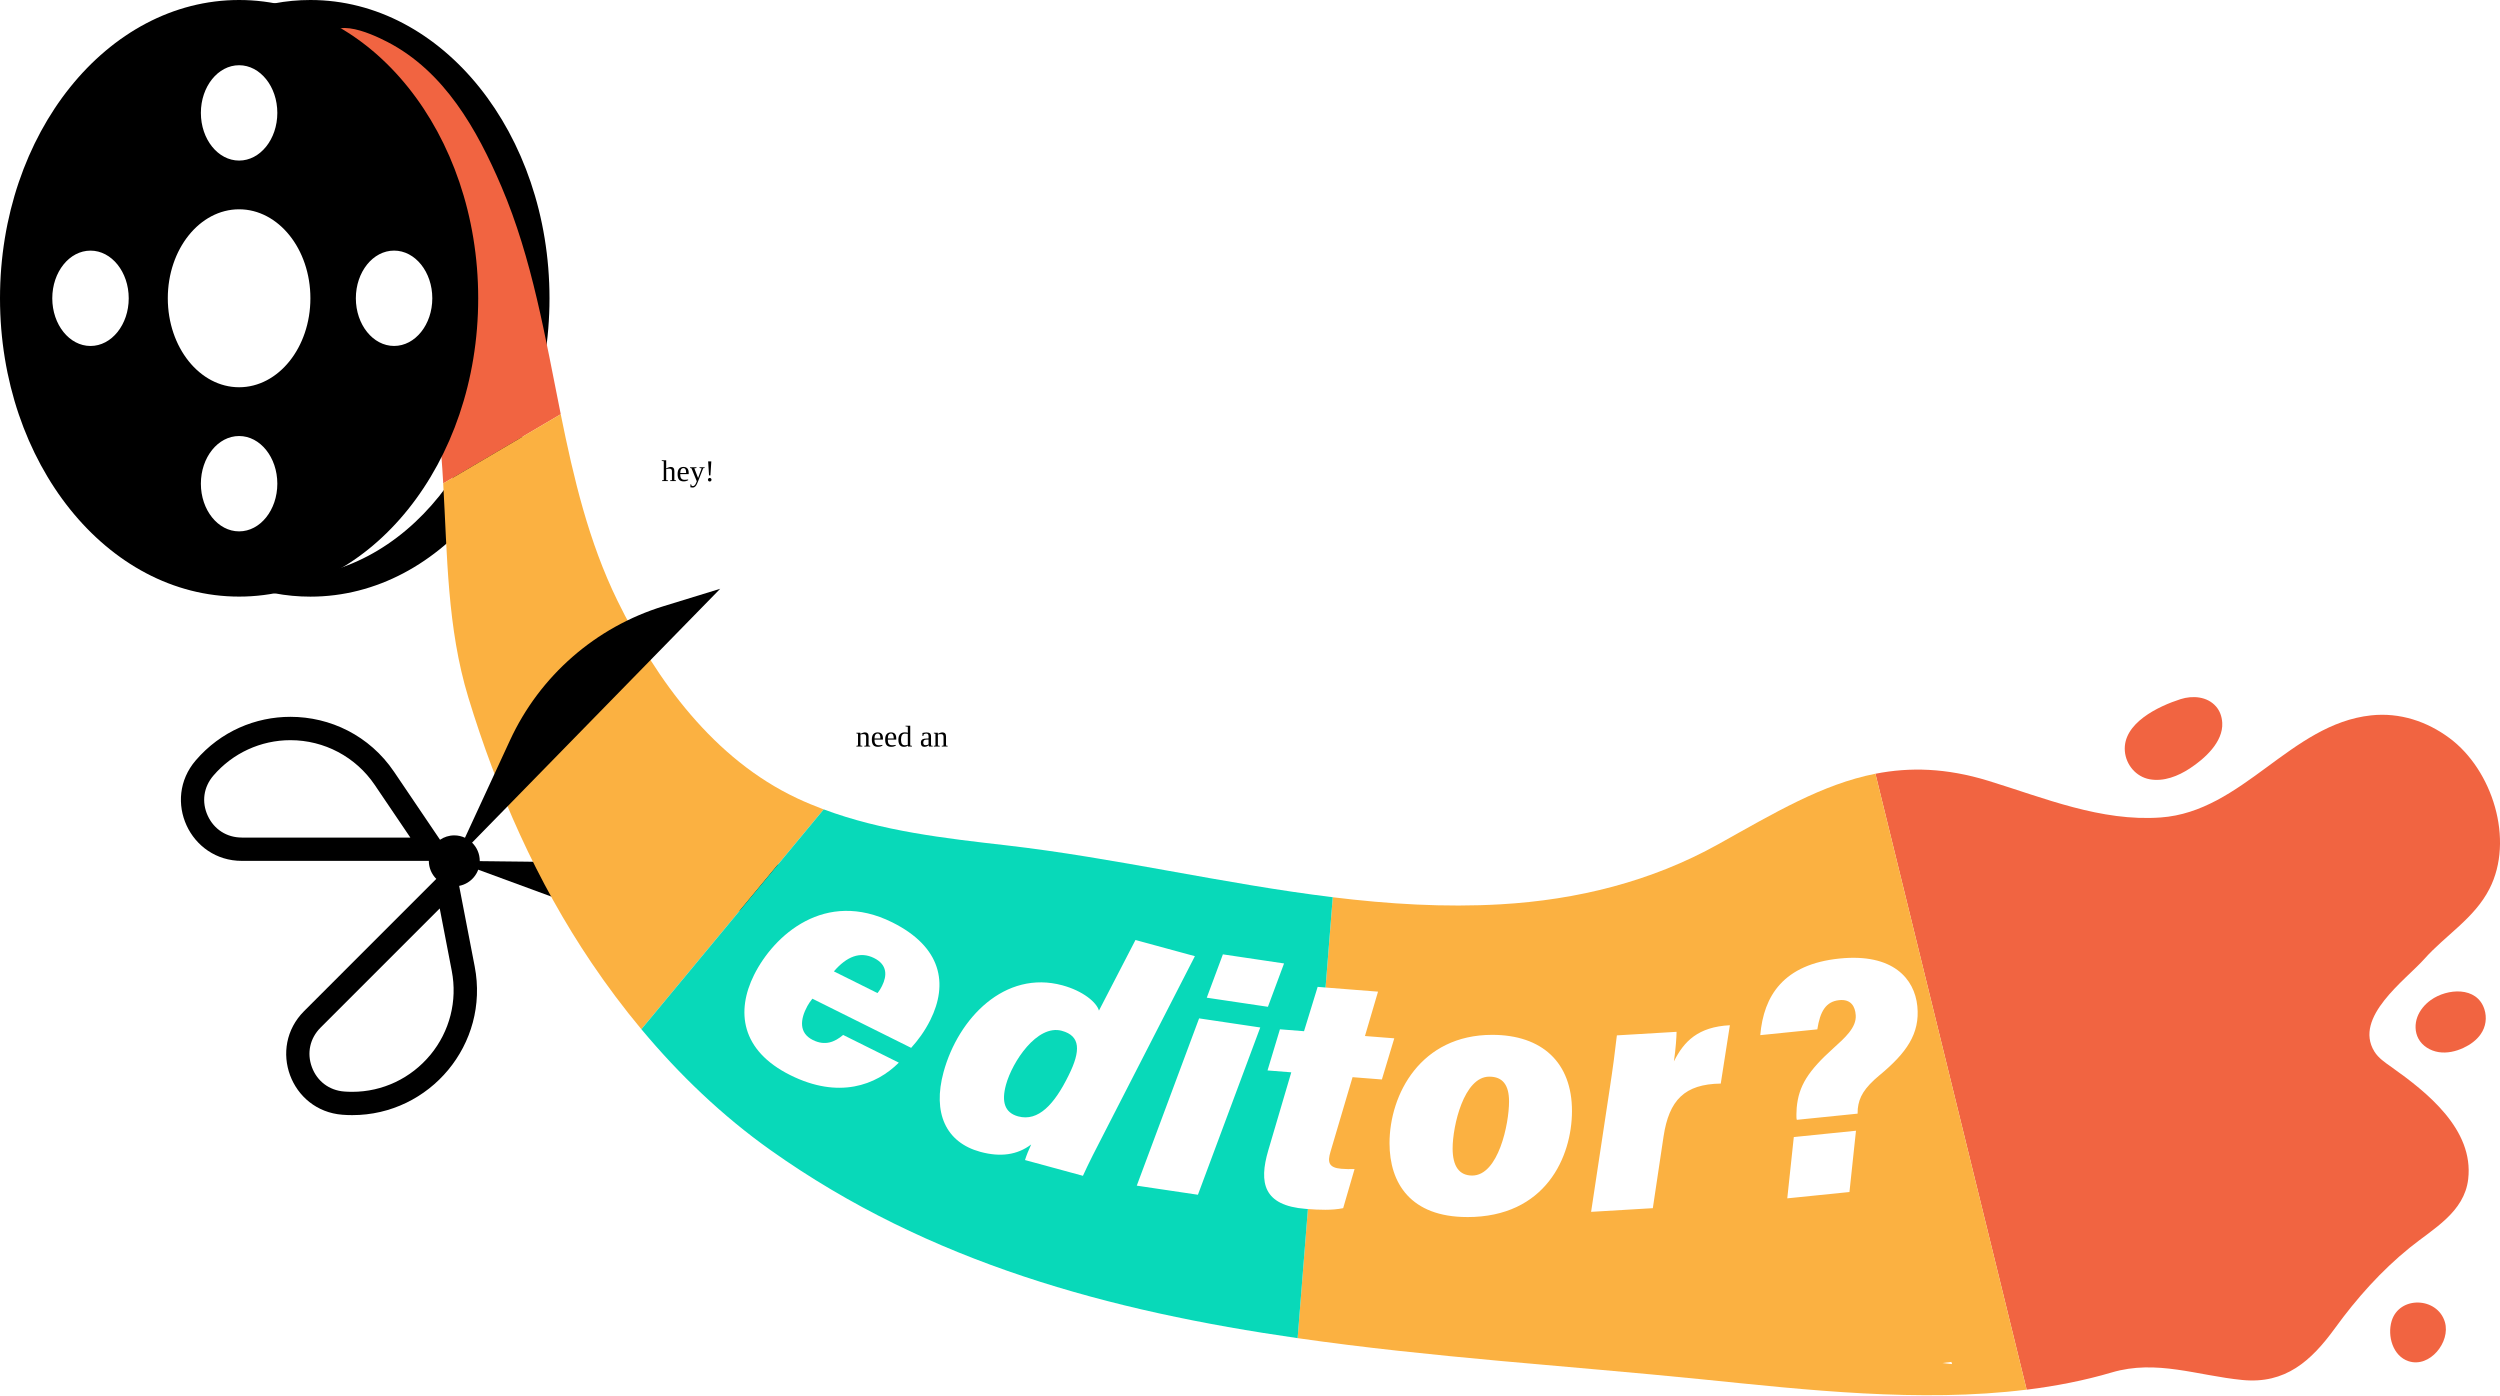
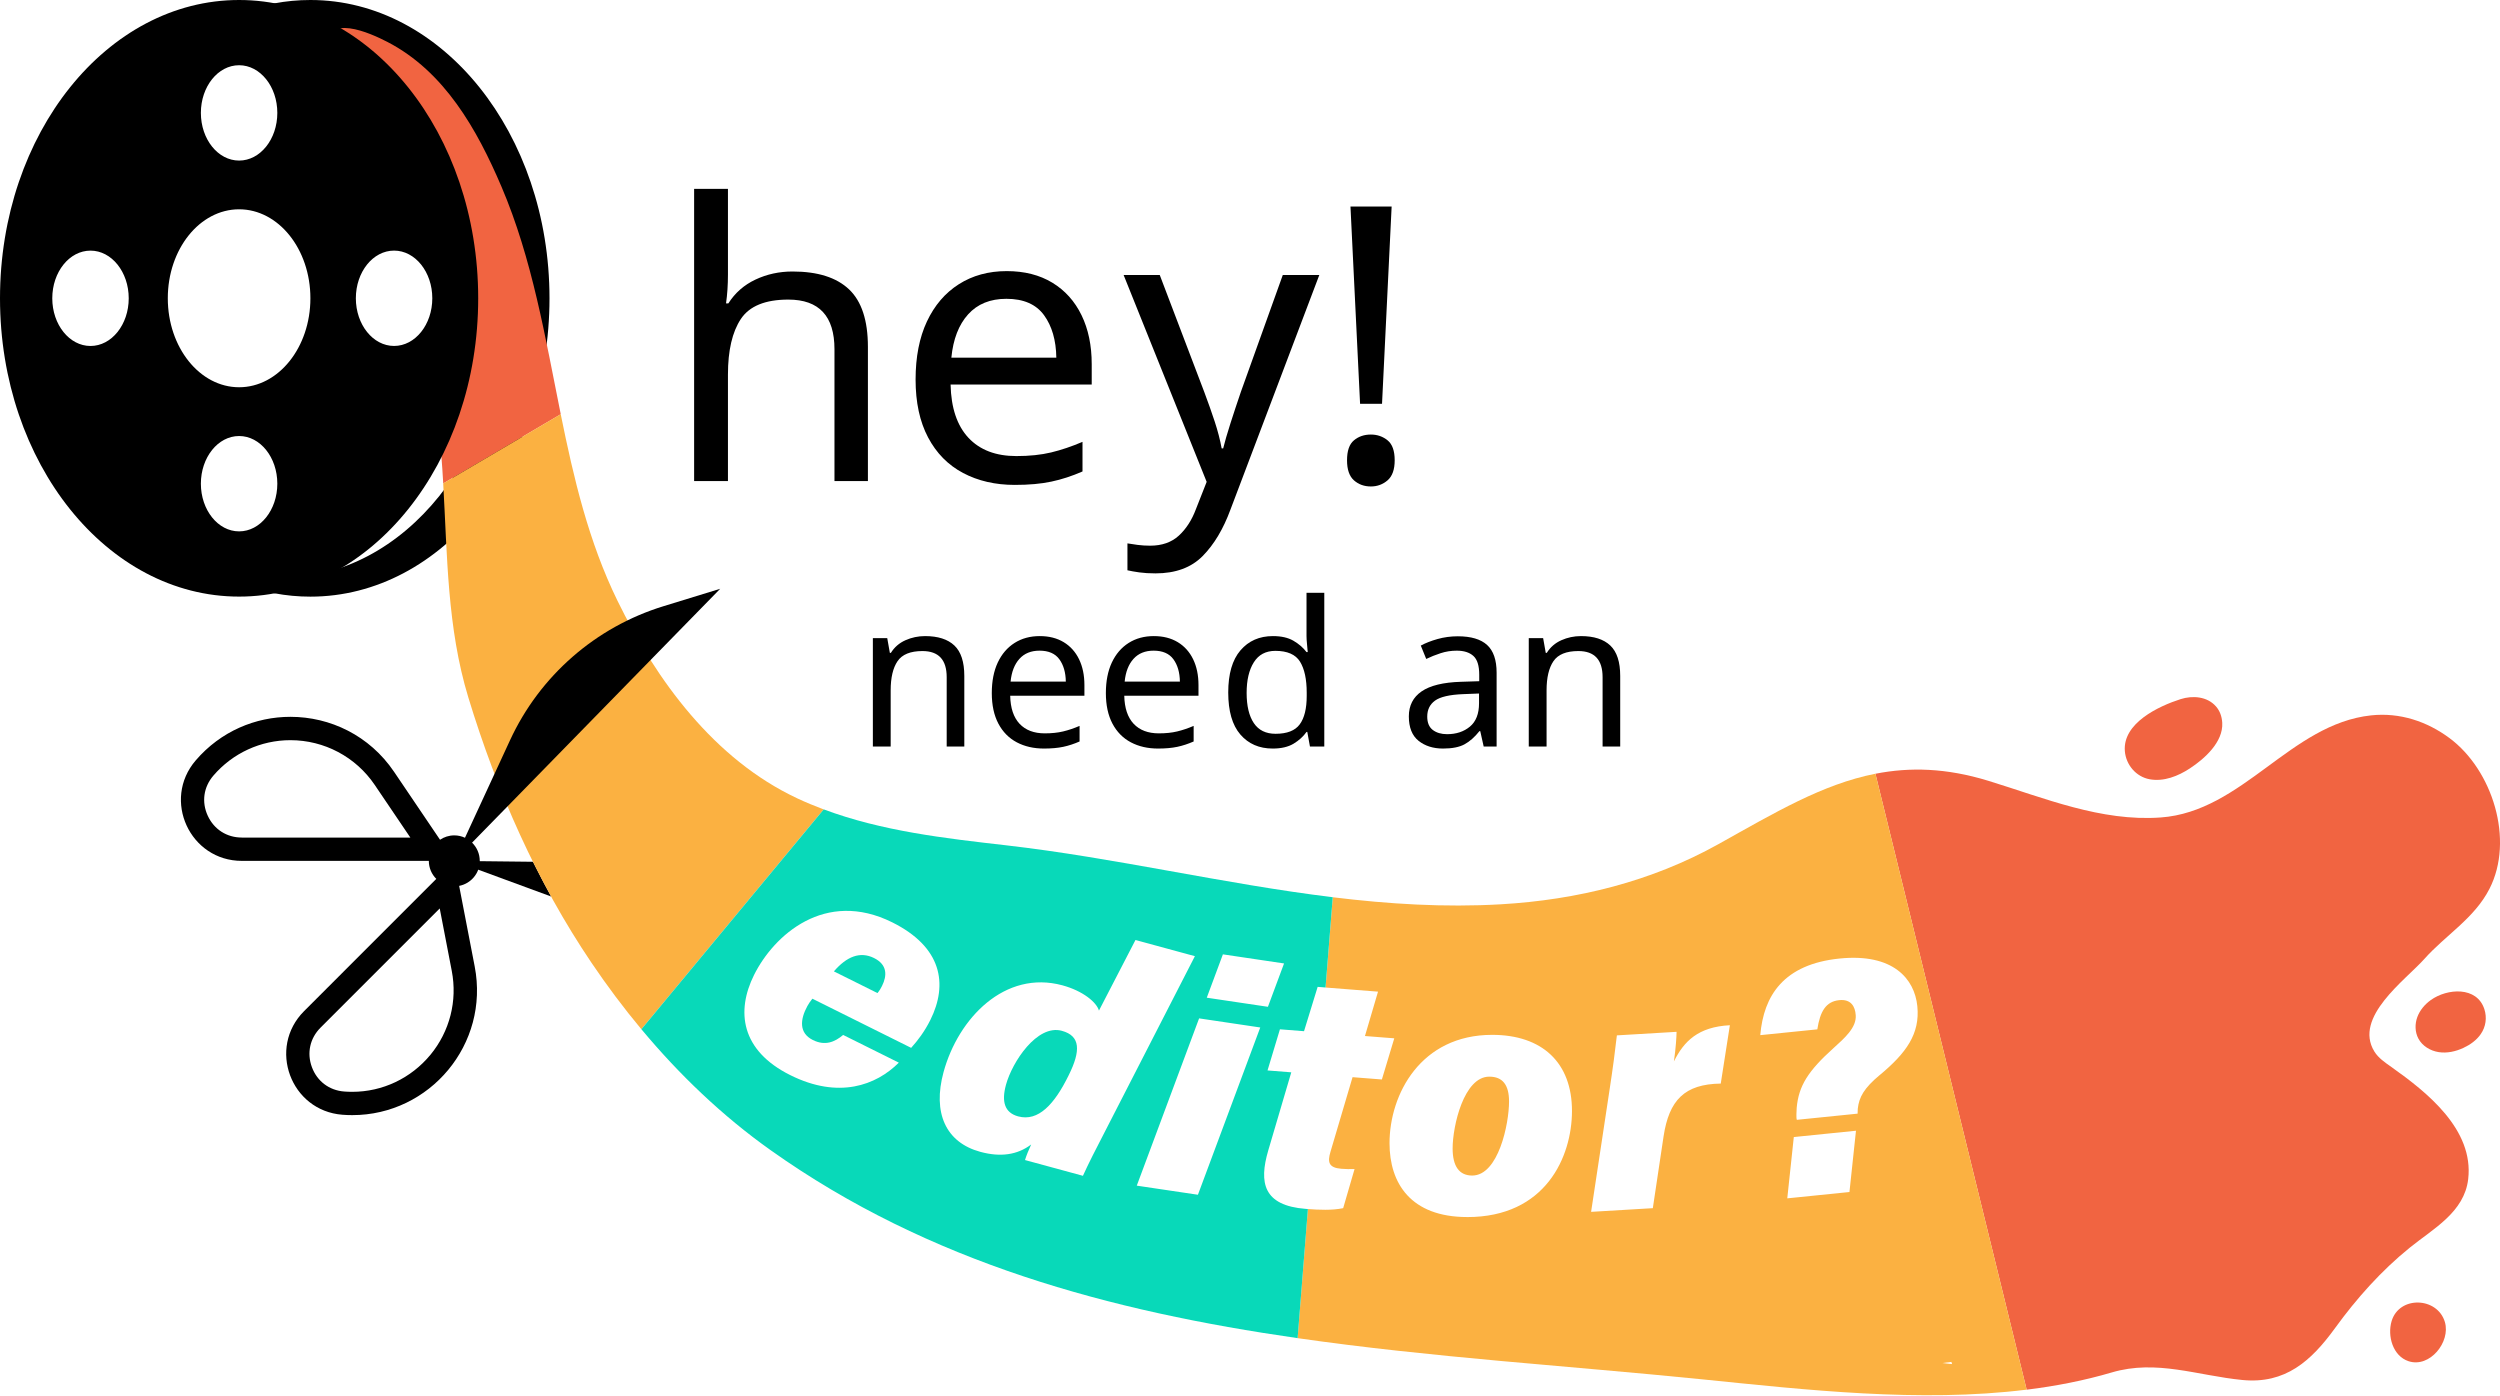
- <svg xmlns="http://www.w3.org/2000/svg" id="svg-heading" viewBox="0 0 1000 558.09">
+ <svg xmlns="http://www.w3.org/2000/svg" id="Layer_1" viewBox="0 0 1000 558.09">
  <defs>
-     <style>.svg-heading__clr1{fill:#fbb141;}.svg-heading__clr2{fill:#08d9b9;}.cls-3{letter-spacing:0em;}.cls-4{letter-spacing:.02em;}.cls-5{letter-spacing:0em;}.cls-6{letter-spacing:0em;}.svg-heading__clr3{fill:#f16441;}.cls-8{font-size:80.9px;}.cls-8,.cls-9{font-family:AcuminConcept-BlackItalic, 'Acumin Variable Concept';font-variation-settings:'wght' 800, 'wdth' 100, 'slnt' 12;}.cls-9{font-size:153.81px;}.svg-heading__clr10{letter-spacing:0em;}</style>
+     <style>.cls-1{fill:#fbb141;}.cls-2{fill:#08d9b9;}.cls-3{letter-spacing:0em;}.cls-4{letter-spacing:.02em;}.cls-5{letter-spacing:0em;}.cls-6{letter-spacing:0em;}.cls-7{fill:#f16441;}.cls-8{font-size:80.9px;}.cls-8,.cls-9{font-family:AcuminConcept-BlackItalic, 'Acumin Variable Concept';font-variation-settings:'wght' 800, 'wdth' 100, 'slnt' 12;}.cls-9{font-size:153.81px;}.cls-10{letter-spacing:0em;}</style>
  </defs>
-   <path d="M333.88,346.1l-152.17-1.75,49.88,18.35c26.66,9.81,56.23,7.81,81.33-5.49l20.96-11.11Z" />
+   <path d="M213.2,344.71l-31.49-.36,38.75,14.26c-2.52-4.58-4.93-9.21-7.26-13.89Z" />
  <path d="M124.16,0c-19.64,0-37.9,7.39-53.08,20.06,12.35-8.01,26.38-12.56,41.26-12.56,49.5,0,89.63,50.07,89.63,111.83s-40.13,111.83-89.63,111.83c-14.89,0-28.91-4.55-41.26-12.56,15.19,12.67,33.44,20.06,53.08,20.06,52.82,0,95.64-53.42,95.64-119.32S176.98,0,124.16,0Z" />
-   <g class="svg-heading__text">
-     <text class="svg-heading__text__hey" transform="translate(264.57 192.43)">
-       <tspan x="0" y="0">hey!</tspan>
+   <g>
+     <text class="cls-8" transform="translate(342.27 298.61)">
+       <tspan x="0" y="0">nee</tspan>
+       <tspan class="cls-4" x="144.57" y="0">d</tspan>
+       <tspan class="cls-10" x="196.51" y="0" xml:space="preserve"> a</tspan>
+       <tspan class="cls-5" x="262.36" y="0">n</tspan>
    </text>
-     <text class="svg-heading__text__sub" transform="translate(342.27 298.61)">
-       <tspan x="0" y="0">need an</tspan>
+     <text class="cls-9" transform="translate(264.57 192.43)">
+       <tspan x="0" y="0">h</tspan>
+       <tspan class="cls-6" x="93.21" y="0">e</tspan>
+       <tspan class="cls-3" x="184.72" y="0">y!</tspan>
    </text>
  </g>
  <g>
-     <path class="svg-heading__clr3" d="M200.55,74.58c-9.72-22.78-22.76-45.99-45.57-57.8-6.92-3.58-25.03-11.83-24.54,2.78,.21,6.33,6.42,9.14,10.43,12.94,16.26,15.39,22.21,37.39,25.44,58.99,1.18,.82,2.24,1.86,3.11,3.09,6.79,9.66,7.35,20.87,6.96,32.28-.13,3.94-2.07,6.69-4.69,8.28,1.81,15.38,3.51,30.78,4.78,46.22,.33,4,.59,8,.82,12.01l47.01-27.68c-6.24-30.86-11.36-62.09-23.74-91.1Z" />
-     <path class="svg-heading__clr3" d="M886.41,282.6c-3.48-4.05-9.4-4.48-14.19-2.94-8.78,2.82-23.2,9.58-22.28,20.81,.45,5.45,4.46,10.22,9.89,11.23,5.69,1.05,11.43-1.26,16.12-4.34,5.86-3.85,13.36-10.5,12.95-18.22-.15-2.71-1.06-4.89-2.48-6.54Z" />
-     <path class="svg-heading__clr3" d="M993.75,403.68c-2.99-9.23-14.87-8.37-21.44-3.65-2.39,1.72-4.38,4.06-5.39,6.82-1.01,2.76-.96,5.96,.42,8.56,1.58,2.99,4.79,4.92,8.13,5.44,3.34,.52,6.78-.25,9.85-1.67,2.73-1.26,5.28-3.07,6.99-5.55,2.03-2.93,2.53-6.57,1.44-9.95Z" />
-     <path class="svg-heading__clr3" d="M977.96,528.83c-2.97-10.06-18.25-10.65-21.32-.37-1.75,5.88,.46,13.94,6.78,16.02,8.49,2.8,16.88-7.69,14.54-15.65Z" />
-     <path class="svg-heading__clr1" d="M318.73,319.25c-33.01-15.52-56.11-46.98-71.75-78.97-11.54-23.61-17.51-48.98-22.69-74.6l-47.01,27.68c1.67,28.84,1.54,57.68,10.06,85.65,11.39,37.4,27.38,73.73,49.32,106.19,6.17,9.13,12.81,18,19.89,26.5l72.92-87.94c-3.62-1.36-7.21-2.84-10.74-4.5Z" />
-     <path class="svg-heading__clr3" d="M969.72,383.6c8.59-9.63,20.01-16.23,26.06-28.06,10.05-19.63,1.17-47.58-15.99-60.31-8.94-6.64-19.82-10.32-31.37-9.08-32.22,3.46-51.3,38.48-84.15,40.84-23.93,1.72-46.58-7.81-68.98-14.68-16.82-5.16-31.39-5.51-45.12-2.81l60.5,246.38c11.64-1.44,23.04-3.66,34.03-6.9,17.92-5.29,34.25,1.26,52.27,3.02,17.14,1.67,27.46-7.54,37.07-20.79,8.62-11.88,18.44-22.89,29.86-32.14,9.38-7.6,21.83-14.14,23.38-27.44,2.3-19.82-16.38-34.67-30.74-44.84-2.52-1.78-5.18-3.56-6.8-6.19-8.44-13.74,12.47-28.58,19.97-36.99Z" />
+     <path class="cls-7" d="M200.55,74.58c-9.72-22.78-22.76-45.99-45.57-57.8-6.92-3.58-25.03-11.83-24.54,2.78,.21,6.33,6.42,9.14,10.43,12.94,16.26,15.39,22.21,37.39,25.44,58.99,1.18,.82,2.24,1.86,3.11,3.09,6.79,9.66,7.35,20.87,6.96,32.28-.13,3.94-2.07,6.69-4.69,8.28,1.81,15.38,3.51,30.78,4.78,46.22,.33,4,.59,8,.82,12.01l47.01-27.68c-6.24-30.86-11.36-62.09-23.74-91.1Z" />
+     <path class="cls-7" d="M886.41,282.6c-3.48-4.05-9.4-4.48-14.19-2.94-8.78,2.82-23.2,9.58-22.28,20.81,.45,5.45,4.46,10.22,9.89,11.23,5.69,1.05,11.43-1.26,16.12-4.34,5.86-3.85,13.36-10.5,12.95-18.22-.15-2.71-1.06-4.89-2.48-6.54Z" />
+     <path class="cls-7" d="M993.75,403.68c-2.99-9.23-14.87-8.37-21.44-3.65-2.39,1.72-4.38,4.06-5.39,6.82-1.01,2.76-.96,5.96,.42,8.56,1.58,2.99,4.79,4.92,8.13,5.44,3.34,.52,6.78-.25,9.85-1.67,2.73-1.26,5.28-3.07,6.99-5.55,2.03-2.93,2.53-6.57,1.44-9.95Z" />
+     <path class="cls-7" d="M977.96,528.83c-2.97-10.06-18.25-10.65-21.32-.37-1.75,5.88,.46,13.94,6.78,16.02,8.49,2.8,16.88-7.69,14.54-15.65Z" />
+     <path class="cls-1" d="M318.73,319.25c-33.01-15.52-56.11-46.98-71.75-78.97-11.54-23.61-17.51-48.98-22.69-74.6l-47.01,27.68c1.67,28.84,1.54,57.68,10.06,85.65,11.39,37.4,27.38,73.73,49.32,106.19,6.17,9.13,12.81,18,19.89,26.5l72.92-87.94c-3.62-1.36-7.21-2.84-10.74-4.5Z" />
+     <path class="cls-7" d="M969.72,383.6c8.59-9.63,20.01-16.23,26.06-28.06,10.05-19.63,1.17-47.58-15.99-60.31-8.94-6.64-19.82-10.32-31.37-9.08-32.22,3.46-51.3,38.48-84.15,40.84-23.93,1.72-46.58-7.81-68.98-14.68-16.82-5.16-31.39-5.51-45.12-2.81l60.5,246.38c11.64-1.44,23.04-3.66,34.03-6.9,17.92-5.29,34.25,1.26,52.27,3.02,17.14,1.67,27.46-7.54,37.07-20.79,8.62-11.88,18.44-22.89,29.86-32.14,9.38-7.6,21.83-14.14,23.38-27.44,2.3-19.82-16.38-34.67-30.74-44.84-2.52-1.78-5.18-3.56-6.8-6.19-8.44-13.74,12.47-28.58,19.97-36.99Z" />
    <g>
-       <path class="svg-heading__clr1" d="M595.72,430.66c-10.17,0-14.66,19.68-14.67,28.71,0,7.14,2.64,10.84,7.82,10.85,10.48,0,14.74-20.61,14.75-29.61,0-6.66-2.57-9.95-7.91-9.95Z" />
-       <path class="svg-heading__clr1" d="M750.18,309.49c-21.26,4.18-40.48,15.71-62.83,28.18-26.8,14.94-56.45,22.27-87,24.05-22.58,1.31-44.97-.1-67.25-2.82l-2.88,36.11,20.99,1.65-5.23,17.75,11.73,.92-4.96,16.46-11.73-.92-8.83,29.85c-1.22,4.06-.81,6.38,4.36,6.79,1.75,.14,3.45,.18,5.27,.11l-4.55,15.64c-4.37,.95-9.96,.67-14.12,.36l-4.11,51.64c53.59,7.72,108.31,11.06,161.7,16.46,41.19,4.17,87.19,9.44,129.93,4.14l-60.5-246.38Zm-163.31,177.33c-22.57-.02-31.07-13.52-31.06-29.56,.02-19.55,12.46-43.35,41.12-43.32,19.93,.02,31.88,11.1,31.86,30.48-.02,18.29-10.54,42.44-41.92,42.41Zm101.44-53.39c-14.5,.21-20.69,6.61-22.89,21.17l-4.29,28.67-24.69,1.47,7.34-48.54c1.36-8.86,2.28-15.93,2.97-22.05l23.88-1.42c-.02,1.88-.31,6.75-1.07,11.84,4.01-8.06,9.68-13.82,22.39-14.48l-3.65,23.35Zm51.47,43.38l-24.87,2.53,2.61-24.52,24.87-2.53-2.61,24.52Zm12.07-46.76c-6.23,5.21-8.24,8.8-8.74,13.46-.02,.28-.09,1.76-.07,1.95l-24.31,2.47c-.31-.77-.11-3.54-.05-4.82,.79-8.75,4.52-14.7,14.79-23.93,4.35-3.94,9.19-8.16,8.82-13.1-.22-3.52-1.92-6.5-6.59-6.02-5.41,.55-7.67,4.58-8.77,11.68l-22.82,2.32c1.34-15.79,9.32-28.38,31.74-30.65,21.41-2.17,29.97,8.13,31.08,19.03,1.13,11.11-4.45,18.79-15.07,27.62Zm28.71,114.71c.08,.3,.17,.59,.27,.88-1.3-.15-2.58-.29-3.84-.42,1.19-.15,2.38-.31,3.57-.46Z" />
+       <path class="cls-1" d="M595.72,430.66c-10.17,0-14.66,19.68-14.67,28.71,0,7.14,2.64,10.84,7.82,10.85,10.48,0,14.74-20.61,14.75-29.61,0-6.66-2.57-9.95-7.91-9.95Z" />
+       <path class="cls-1" d="M750.18,309.49c-21.26,4.18-40.48,15.71-62.83,28.18-26.8,14.94-56.45,22.27-87,24.05-22.58,1.31-44.97-.1-67.25-2.82l-2.88,36.11,20.99,1.65-5.23,17.75,11.73,.92-4.96,16.46-11.73-.92-8.83,29.85c-1.22,4.06-.81,6.38,4.36,6.79,1.75,.14,3.45,.18,5.27,.11l-4.55,15.64c-4.37,.95-9.96,.67-14.12,.36l-4.11,51.64c53.59,7.72,108.31,11.06,161.7,16.46,41.19,4.17,87.19,9.44,129.93,4.14l-60.5-246.38Zm-163.31,177.33c-22.57-.02-31.07-13.52-31.06-29.56,.02-19.55,12.46-43.35,41.12-43.32,19.93,.02,31.88,11.1,31.86,30.48-.02,18.29-10.54,42.44-41.92,42.41Zm101.44-53.39c-14.5,.21-20.69,6.61-22.89,21.17l-4.29,28.67-24.69,1.47,7.34-48.54c1.36-8.86,2.28-15.93,2.97-22.05l23.88-1.42c-.02,1.88-.31,6.75-1.07,11.84,4.01-8.06,9.68-13.82,22.39-14.48l-3.65,23.35Zm51.47,43.38l-24.87,2.53,2.61-24.52,24.87-2.53-2.61,24.52Zm12.07-46.76c-6.23,5.21-8.24,8.8-8.74,13.46-.02,.28-.09,1.76-.07,1.95l-24.31,2.47c-.31-.77-.11-3.54-.05-4.82,.79-8.75,4.52-14.7,14.79-23.93,4.35-3.94,9.19-8.16,8.82-13.1-.22-3.52-1.92-6.5-6.59-6.02-5.41,.55-7.67,4.58-8.77,11.68l-22.82,2.32c1.34-15.79,9.32-28.38,31.74-30.65,21.41-2.17,29.97,8.13,31.08,19.03,1.13,11.11-4.45,18.79-15.07,27.62Zm28.71,114.71c.08,.3,.17,.59,.27,.88-1.3-.15-2.58-.29-3.84-.42,1.19-.15,2.38-.31,3.57-.46Z" />
    </g>
    <g>
-       <path class="svg-heading__clr2" d="M424.74,412.32c-9.9-2.69-19.86,12.44-22.36,21.63-1.85,6.78-.49,11.14,4.87,12.6,8.09,2.2,14.56-4.87,20.24-16.48,4.87-9.79,4.71-15.72-2.74-17.74Z" />
-       <path class="svg-heading__clr2" d="M522.27,483.55c-16.92-1.33-18.77-10.43-14.97-23.37l9.21-31.25-9.5-.75,4.96-16.46,9.64,.76,5.45-17.73,3.16,.25,2.88-36.11c-43.68-5.34-86.98-15.75-130.6-20.76-24.69-2.83-49.69-5.66-73.02-14.38l-72.92,87.94c15.15,18.18,32.37,34.66,51.65,48.35,63.63,45.21,136.14,64.47,210.84,75.22l4.11-51.64c-.3-.02-.61-.04-.89-.07Zm-33.11-101.81l24.46,3.64-6.45,17.34-24.46-3.64,6.45-17.34Zm-117.02,26.25c-2.3,4.62-5.05,8.24-7.68,11.15l-39.5-19.66c-.77,.96-1.41,1.83-2,2.92-2.93,5.37-3.46,10.8,2.19,13.61,4.87,2.42,8.72,.84,12.11-2.03l22.27,11.08c-9.1,9.08-24.04,14.64-43.38,5.01-19.83-9.87-21.76-25.55-14.54-40.07,7.95-15.98,28.46-34.42,55.31-21.05,19.78,9.85,22.4,24.61,15.22,39.04Zm61.03,62.33l-23.17-6.3c.67-2.14,1.33-3.71,2.47-6.23-5.56,4.22-12.34,5.12-20.33,2.95-13.91-3.78-19.13-15.68-14.73-31.86,5.89-21.66,24.59-40.99,47.56-34.75,8.27,2.25,13.7,6.83,14.61,10.11l14.61-28.24,23.77,6.47-35.74,69.68c-3.73,7.22-6.86,13.31-9.05,18.18Zm46,7.58l-24.46-3.64,24.93-66.91,24.46,3.64-24.93,66.91Z" />
-       <path class="svg-heading__clr2" d="M349.65,383.23c-5.66-2.81-10.99-.59-16.1,5.32l17.44,8.68c.9-1.1,1.42-2.05,1.82-2.85,2.06-4.14,2.17-8.49-3.17-11.15Z" />
+       <path class="cls-2" d="M424.74,412.32c-9.9-2.69-19.86,12.44-22.36,21.63-1.85,6.78-.49,11.14,4.87,12.6,8.09,2.2,14.56-4.87,20.24-16.48,4.87-9.79,4.71-15.72-2.74-17.74Z" />
+       <path class="cls-2" d="M522.27,483.55c-16.92-1.33-18.77-10.43-14.97-23.37l9.21-31.25-9.5-.75,4.96-16.46,9.64,.76,5.45-17.73,3.16,.25,2.88-36.11c-43.68-5.34-86.98-15.75-130.6-20.76-24.69-2.83-49.69-5.66-73.02-14.38l-72.92,87.94c15.15,18.18,32.37,34.66,51.65,48.35,63.63,45.21,136.14,64.47,210.84,75.22l4.11-51.64c-.3-.02-.61-.04-.89-.07Zm-33.11-101.81l24.46,3.64-6.45,17.34-24.46-3.64,6.45-17.34Zm-117.02,26.25c-2.3,4.62-5.05,8.24-7.68,11.15l-39.5-19.66c-.77,.96-1.41,1.83-2,2.92-2.93,5.37-3.46,10.8,2.19,13.61,4.87,2.42,8.72,.84,12.11-2.03l22.27,11.08c-9.1,9.08-24.04,14.64-43.38,5.01-19.83-9.87-21.76-25.55-14.54-40.07,7.95-15.98,28.46-34.42,55.31-21.05,19.78,9.85,22.4,24.61,15.22,39.04Zm61.03,62.33l-23.17-6.3c.67-2.14,1.33-3.71,2.47-6.23-5.56,4.22-12.34,5.12-20.33,2.95-13.91-3.78-19.13-15.68-14.73-31.86,5.89-21.66,24.59-40.99,47.56-34.75,8.27,2.25,13.7,6.83,14.61,10.11l14.61-28.24,23.77,6.47-35.74,69.68c-3.73,7.22-6.86,13.31-9.05,18.18Zm46,7.58l-24.46-3.64,24.93-66.91,24.46,3.64-24.93,66.91Z" />
+       <path class="cls-2" d="M349.65,383.23c-5.66-2.81-10.99-.59-16.1,5.32l17.44,8.68c.9-1.1,1.42-2.05,1.82-2.85,2.06-4.14,2.17-8.49-3.17-11.15Z" />
    </g>
  </g>
  <path d="M95.64,0C42.82,0,0,53.42,0,119.32s42.82,119.32,95.64,119.32,95.64-53.42,95.64-119.32S148.46,0,95.64,0Zm0,26.09c8.44,0,15.29,8.54,15.29,19.07s-6.84,19.07-15.29,19.07-15.29-8.54-15.29-19.07,6.84-19.07,15.29-19.07Zm-59.44,112.3c-8.44,0-15.29-8.54-15.29-19.07s6.84-19.07,15.29-19.07,15.29,8.54,15.29,19.07-6.84,19.07-15.29,19.07Zm59.44,74.16c-8.44,0-15.29-8.54-15.29-19.07s6.84-19.07,15.29-19.07,15.29,8.54,15.29,19.07-6.84,19.07-15.29,19.07Zm0-57.65c-15.75,0-28.52-15.93-28.52-35.59s12.77-35.59,28.52-35.59,28.52,15.93,28.52,35.59-12.77,35.59-28.52,35.59Zm61.99-16.52c-8.44,0-15.29-8.54-15.29-19.07s6.84-19.07,15.29-19.07,15.29,8.54,15.29,19.07-6.84,19.07-15.29,19.07Z" />
  <path d="M191.9,344.35c0-2.86-1.18-5.43-3.07-7.29l99.25-101.55-22.68,6.97c-27.15,8.34-49.48,27.84-61.39,53.62l-18.02,39c-1.3-.6-2.74-.95-4.27-.95-2.12,0-4.08,.65-5.71,1.75l-18.39-27.19c-9.84-14.54-25.6-21.98-41.44-21.98-13.91,0-27.87,5.74-37.91,17.45-13.53,15.78-2.32,40.17,18.47,40.17h74.79c0,2.81,1.14,5.36,2.99,7.21l-52.88,52.88c-14.7,14.7-5.39,39.87,15.34,41.46,1.32,.1,2.64,.15,3.93,.15,31.01,0,54.97-28.38,48.97-59.46l-6.22-32.24c4.7-.9,8.26-5.04,8.26-10Zm-95.17-9.33c-6.02,0-11.12-3.27-13.63-8.73-2.52-5.47-1.68-11.46,2.24-16.03,7.73-9.02,18.97-14.19,30.83-14.19,13.53,0,26.14,6.69,33.71,17.88l14.26,21.08H96.73Zm75.43,86.91c-7.76,9.4-19.16,14.8-31.26,14.8-1.06,0-2.15-.04-3.22-.12-6-.46-10.83-4.11-12.92-9.75-2.09-5.65-.79-11.56,3.46-15.81l47.67-47.67,4.82,24.99c2.31,11.96-.81,24.19-8.55,33.57Z" />
</svg>
